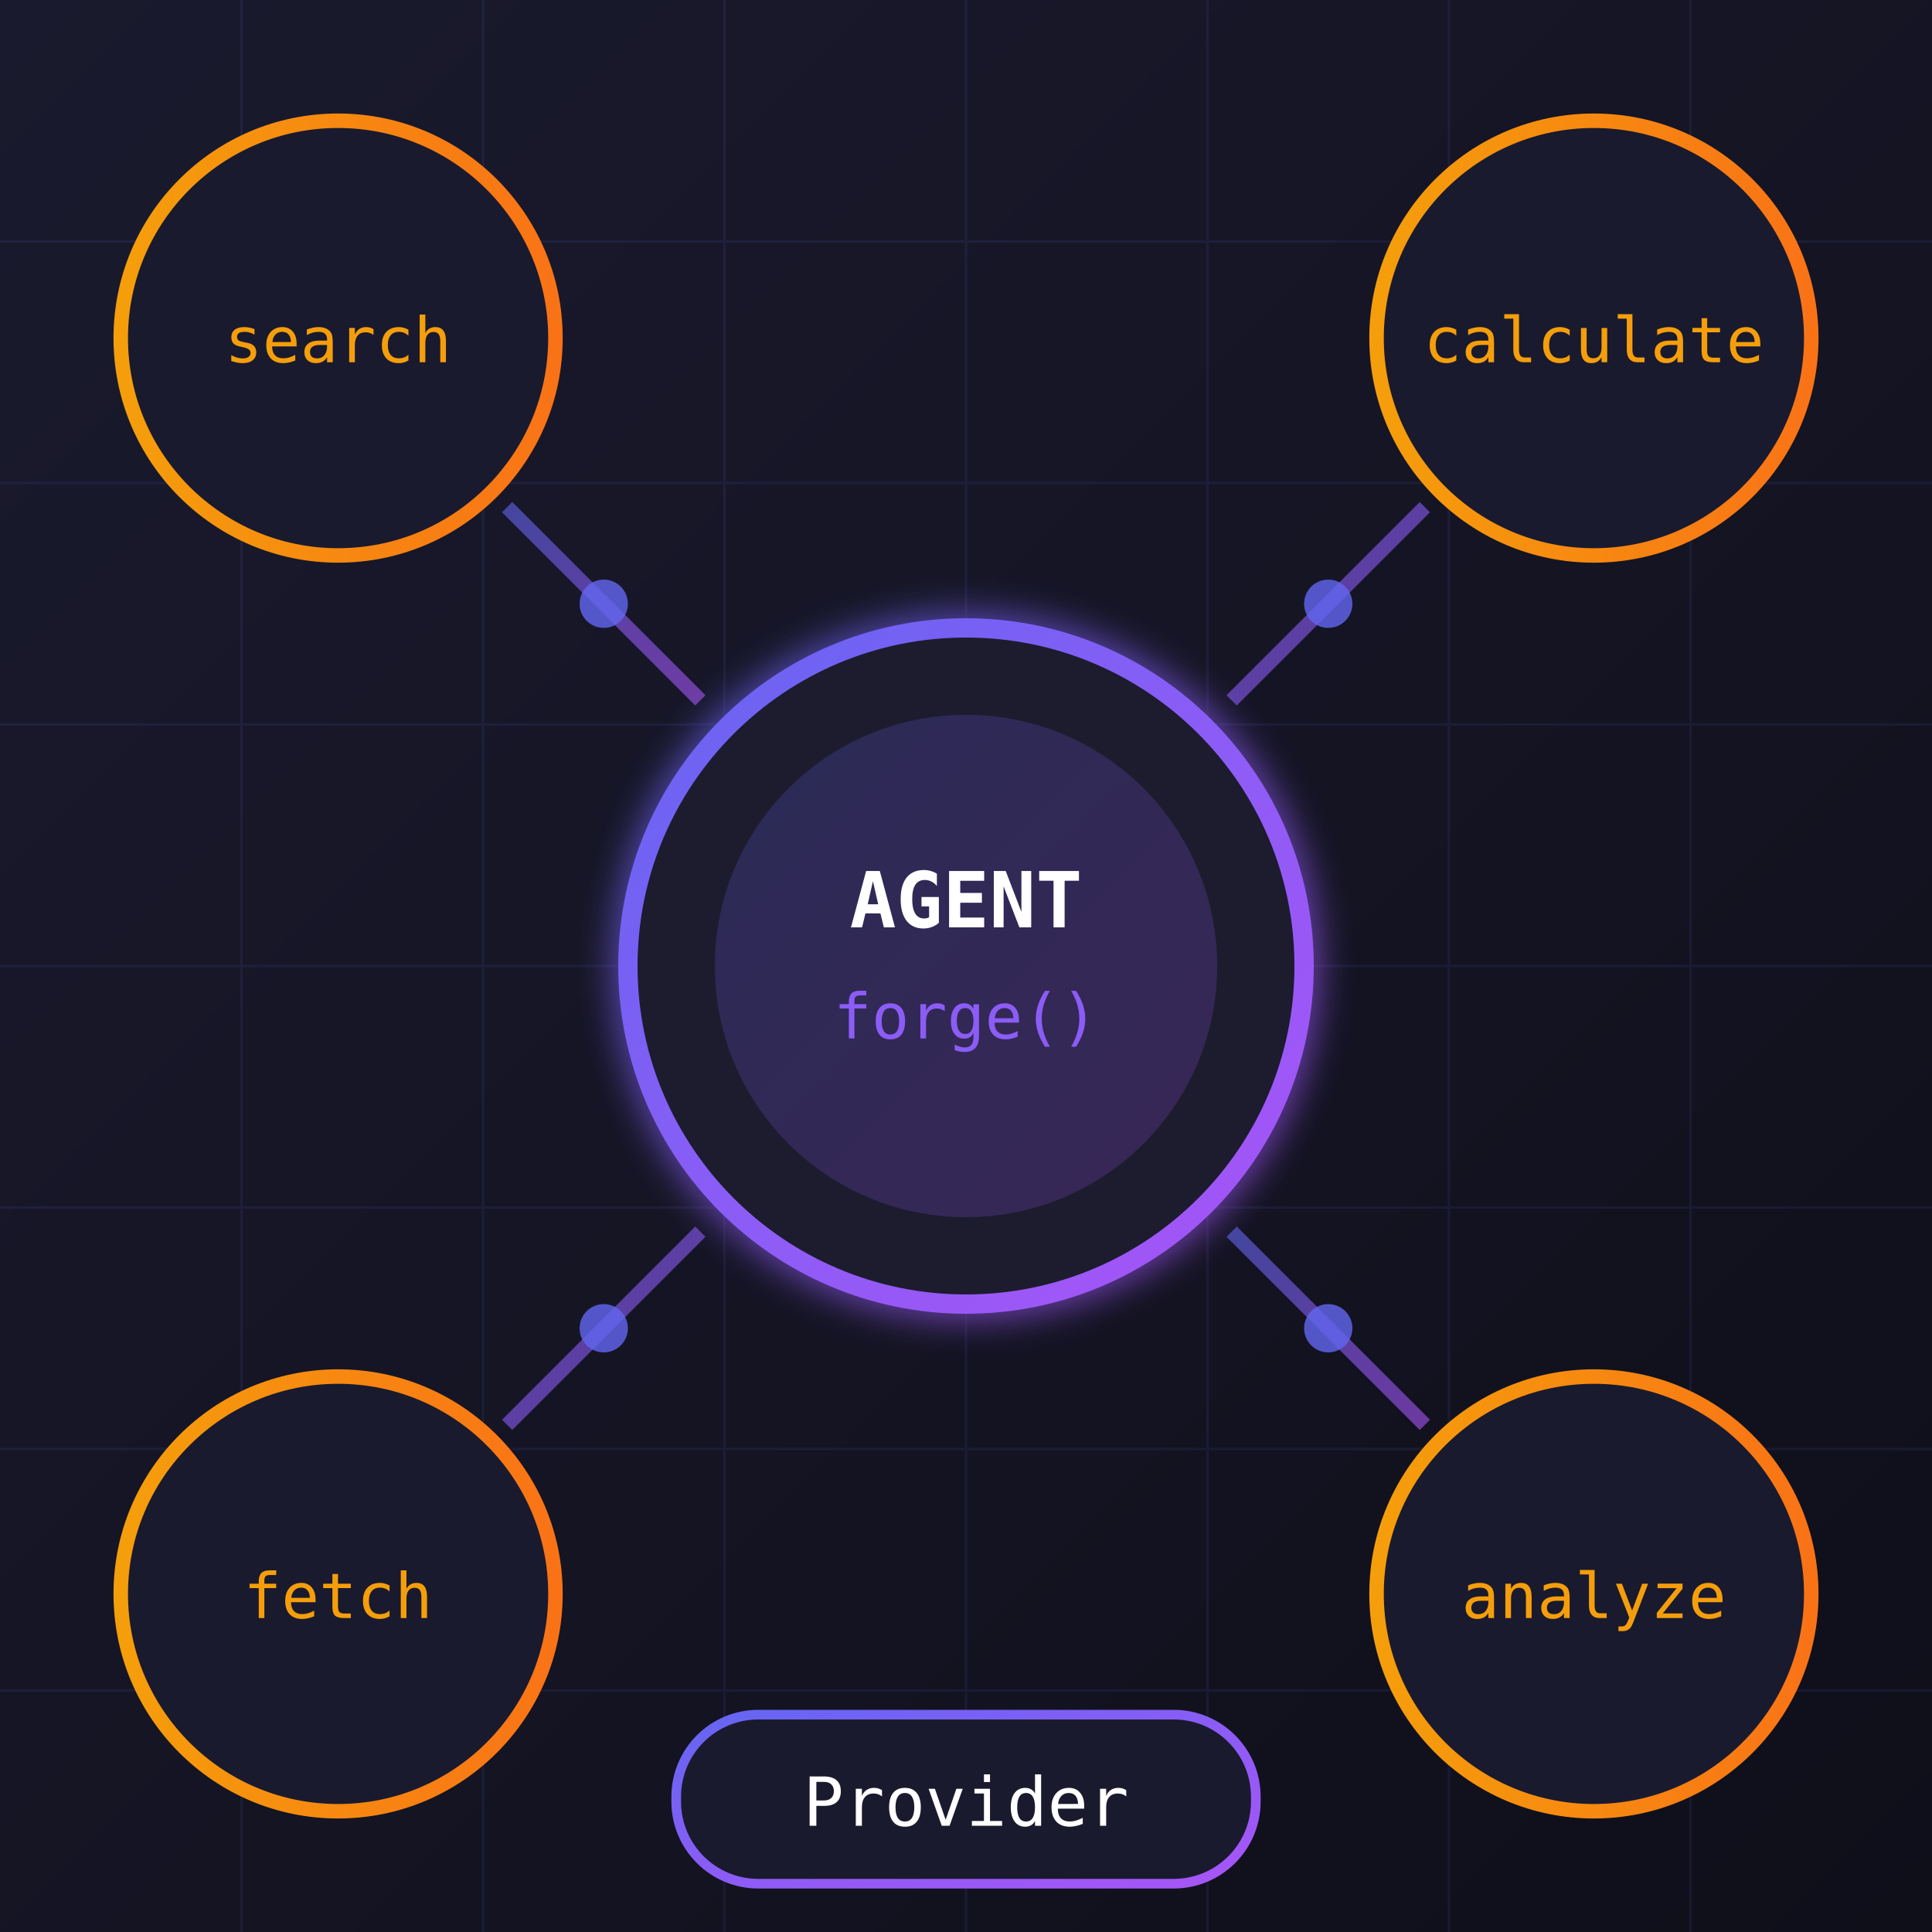
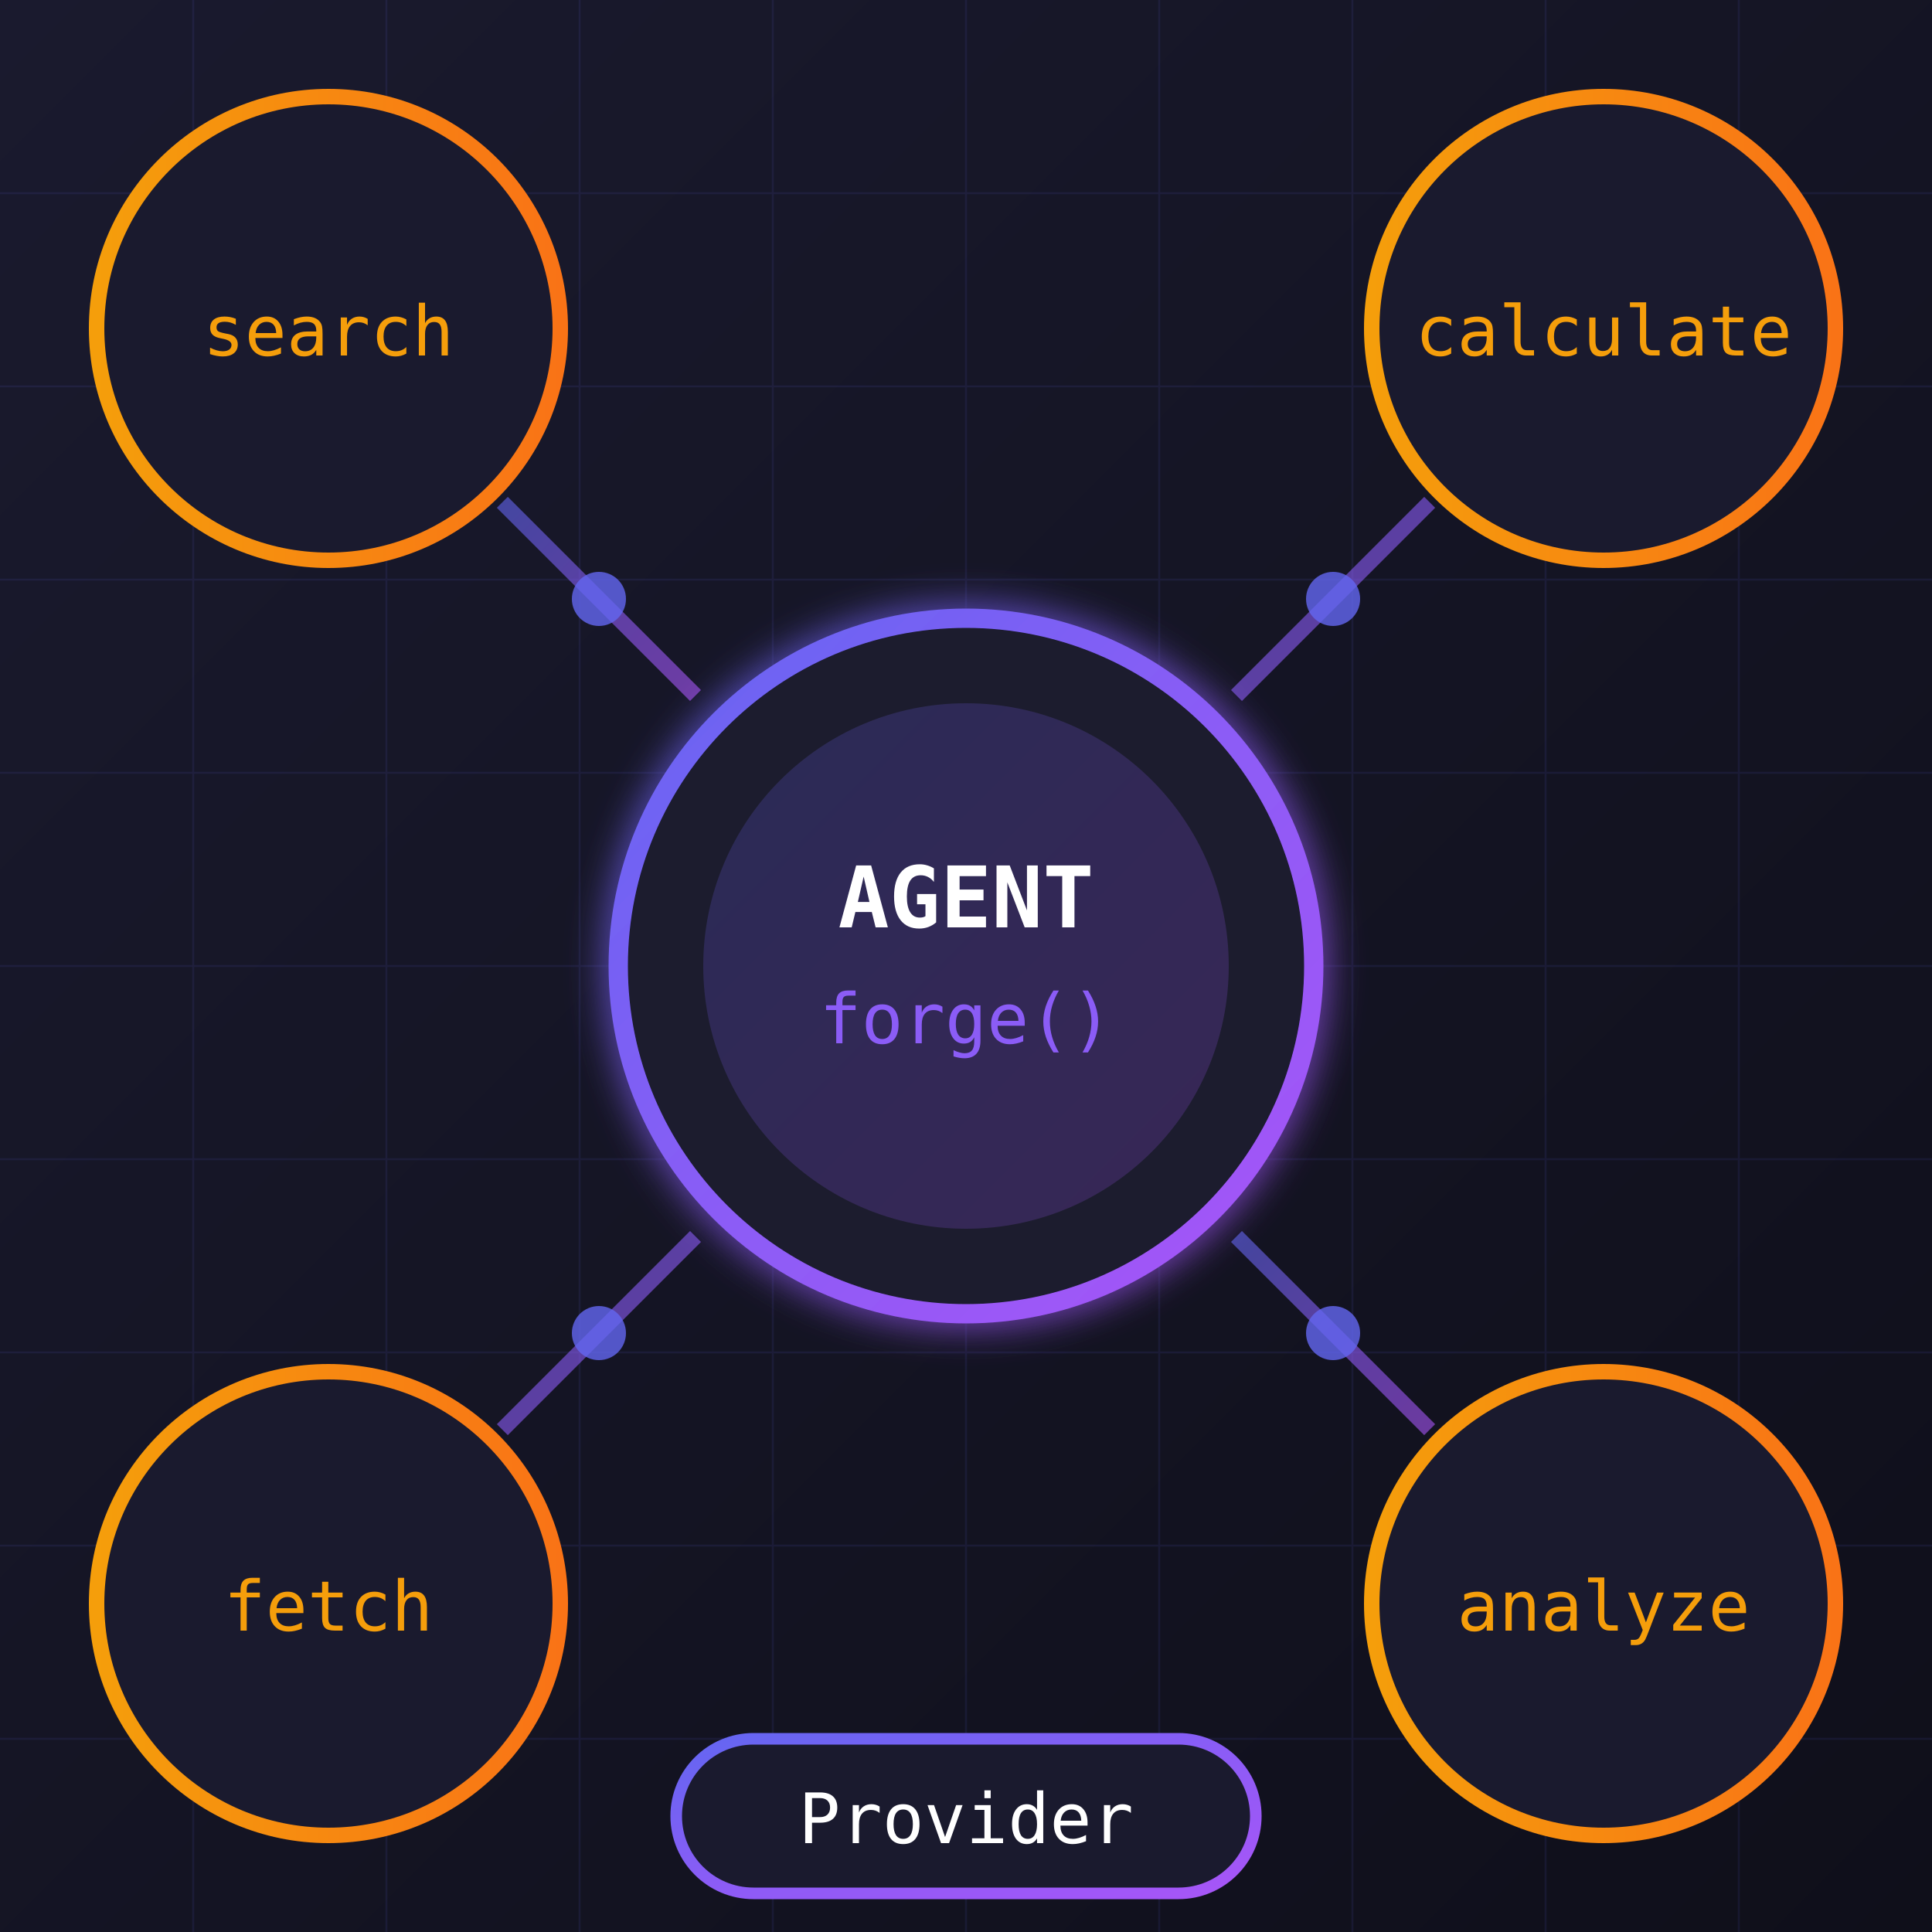
- <svg xmlns="http://www.w3.org/2000/svg" viewBox="0 0 400 400" fill="none">
+ <svg xmlns="http://www.w3.org/2000/svg" viewBox="0 0 500 500" fill="none">
  <defs>
    <linearGradient id="bgGrad" x1="0%" y1="0%" x2="100%" y2="100%">
      <stop offset="0%" style="stop-color:#1a1a2e" />
      <stop offset="100%" style="stop-color:#0f0f1a" />
    </linearGradient>
    <linearGradient id="purpleGrad" x1="0%" y1="0%" x2="100%" y2="100%">
      <stop offset="0%" style="stop-color:#6366f1" />
      <stop offset="50%" style="stop-color:#8b5cf6" />
      <stop offset="100%" style="stop-color:#a855f7" />
    </linearGradient>
    <linearGradient id="orangeGrad" x1="0%" y1="0%" x2="100%" y2="0%">
      <stop offset="0%" style="stop-color:#f59e0b" />
      <stop offset="100%" style="stop-color:#f97316" />
    </linearGradient>
    <filter id="glow">
-       <feGaussianBlur stdDeviation="4" result="coloredBlur" />
+       <feGaussianBlur stdDeviation="5" result="coloredBlur" />
      <feMerge>
        <feMergeNode in="coloredBlur" />
        <feMergeNode in="SourceGraphic" />
      </feMerge>
    </filter>
  </defs>
-   <rect width="400" height="400" fill="url(#bgGrad)" />
+   <rect width="500" height="500" fill="url(#bgGrad)" />
  <g opacity="0.1" stroke="#6366f1" stroke-width="0.5">
-     <line x1="0" y1="50" x2="400" y2="50" />
-     <line x1="0" y1="100" x2="400" y2="100" />
-     <line x1="0" y1="150" x2="400" y2="150" />
-     <line x1="0" y1="200" x2="400" y2="200" />
-     <line x1="0" y1="250" x2="400" y2="250" />
-     <line x1="0" y1="300" x2="400" y2="300" />
-     <line x1="0" y1="350" x2="400" y2="350" />
-     <line x1="50" y1="0" x2="50" y2="400" />
-     <line x1="100" y1="0" x2="100" y2="400" />
-     <line x1="150" y1="0" x2="150" y2="400" />
-     <line x1="200" y1="0" x2="200" y2="400" />
-     <line x1="250" y1="0" x2="250" y2="400" />
-     <line x1="300" y1="0" x2="300" y2="400" />
-     <line x1="350" y1="0" x2="350" y2="400" />
+     <line x1="0" y1="50" x2="500" y2="50" />
+     <line x1="0" y1="100" x2="500" y2="100" />
+     <line x1="0" y1="150" x2="500" y2="150" />
+     <line x1="0" y1="200" x2="500" y2="200" />
+     <line x1="0" y1="250" x2="500" y2="250" />
+     <line x1="0" y1="300" x2="500" y2="300" />
+     <line x1="0" y1="350" x2="500" y2="350" />
+     <line x1="0" y1="400" x2="500" y2="400" />
+     <line x1="0" y1="450" x2="500" y2="450" />
+     <line x1="50" y1="0" x2="50" y2="500" />
+     <line x1="100" y1="0" x2="100" y2="500" />
+     <line x1="150" y1="0" x2="150" y2="500" />
+     <line x1="200" y1="0" x2="200" y2="500" />
+     <line x1="250" y1="0" x2="250" y2="500" />
+     <line x1="300" y1="0" x2="300" y2="500" />
+     <line x1="350" y1="0" x2="350" y2="500" />
+     <line x1="400" y1="0" x2="400" y2="500" />
+     <line x1="450" y1="0" x2="450" y2="500" />
  </g>
-   <circle cx="200" cy="200" r="70" fill="#1a1a2e" stroke="url(#purpleGrad)" stroke-width="4" filter="url(#glow)" />
-   <circle cx="200" cy="200" r="52" fill="url(#purpleGrad)" opacity="0.2" />
-   <text x="200" y="192" text-anchor="middle" fill="white" font-family="monospace" font-size="16" font-weight="bold">AGENT</text>
-   <text x="200" y="215" text-anchor="middle" fill="#8b5cf6" font-family="monospace" font-size="13">forge()</text>
-   <circle cx="70" cy="70" r="45" fill="#1a1a2e" stroke="url(#orangeGrad)" stroke-width="3" />
-   <text x="70" y="75" text-anchor="middle" fill="#f59e0b" font-family="monospace" font-size="13">search</text>
-   <circle cx="330" cy="70" r="45" fill="#1a1a2e" stroke="url(#orangeGrad)" stroke-width="3" />
-   <text x="330" y="75" text-anchor="middle" fill="#f59e0b" font-family="monospace" font-size="13">calculate</text>
-   <circle cx="70" cy="330" r="45" fill="#1a1a2e" stroke="url(#orangeGrad)" stroke-width="3" />
-   <text x="70" y="335" text-anchor="middle" fill="#f59e0b" font-family="monospace" font-size="13">fetch</text>
-   <circle cx="330" cy="330" r="45" fill="#1a1a2e" stroke="url(#orangeGrad)" stroke-width="3" />
-   <text x="330" y="335" text-anchor="middle" fill="#f59e0b" font-family="monospace" font-size="13">analyze</text>
-   <g stroke="url(#purpleGrad)" stroke-width="3" opacity="0.6">
-     <line x1="145" y1="145" x2="105" y2="105" />
-     <line x1="255" y1="145" x2="295" y2="105" />
-     <line x1="145" y1="255" x2="105" y2="295" />
-     <line x1="255" y1="255" x2="295" y2="295" />
+   <circle cx="250" cy="250" r="90" fill="#1a1a2e" stroke="url(#purpleGrad)" stroke-width="5" filter="url(#glow)" />
+   <circle cx="250" cy="250" r="68" fill="url(#purpleGrad)" opacity="0.2" />
+   <text x="250" y="240" text-anchor="middle" fill="white" font-family="monospace" font-size="22" font-weight="bold">AGENT</text>
+   <text x="250" y="270" text-anchor="middle" fill="#8b5cf6" font-family="monospace" font-size="18">forge()</text>
+   <circle cx="85" cy="85" r="60" fill="#1a1a2e" stroke="url(#orangeGrad)" stroke-width="4" />
+   <text x="85" y="92" text-anchor="middle" fill="#f59e0b" font-family="monospace" font-size="18">search</text>
+   <circle cx="415" cy="85" r="60" fill="#1a1a2e" stroke="url(#orangeGrad)" stroke-width="4" />
+   <text x="415" y="92" text-anchor="middle" fill="#f59e0b" font-family="monospace" font-size="18">calculate</text>
+   <circle cx="85" cy="415" r="60" fill="#1a1a2e" stroke="url(#orangeGrad)" stroke-width="4" />
+   <text x="85" y="422" text-anchor="middle" fill="#f59e0b" font-family="monospace" font-size="18">fetch</text>
+   <circle cx="415" cy="415" r="60" fill="#1a1a2e" stroke="url(#orangeGrad)" stroke-width="4" />
+   <text x="415" y="422" text-anchor="middle" fill="#f59e0b" font-family="monospace" font-size="18">analyze</text>
+   <g stroke="url(#purpleGrad)" stroke-width="4" opacity="0.6">
+     <line x1="180" y1="180" x2="130" y2="130" />
+     <line x1="320" y1="180" x2="370" y2="130" />
+     <line x1="180" y1="320" x2="130" y2="370" />
+     <line x1="320" y1="320" x2="370" y2="370" />
  </g>
-   <circle cx="125" cy="125" r="5" fill="#6366f1" opacity="0.8">
+   <circle cx="155" cy="155" r="7" fill="#6366f1" opacity="0.8">
    <animate attributeName="opacity" values="0.8;0.2;0.8" dur="2s" repeatCount="indefinite" />
  </circle>
-   <circle cx="275" cy="125" r="5" fill="#6366f1" opacity="0.8">
+   <circle cx="345" cy="155" r="7" fill="#6366f1" opacity="0.8">
    <animate attributeName="opacity" values="0.2;0.8;0.2" dur="2s" repeatCount="indefinite" />
  </circle>
-   <circle cx="125" cy="275" r="5" fill="#6366f1" opacity="0.8">
+   <circle cx="155" cy="345" r="7" fill="#6366f1" opacity="0.8">
    <animate attributeName="opacity" values="0.5;1;0.5" dur="2s" repeatCount="indefinite" />
  </circle>
-   <circle cx="275" cy="275" r="5" fill="#6366f1" opacity="0.8">
+   <circle cx="345" cy="345" r="7" fill="#6366f1" opacity="0.8">
    <animate attributeName="opacity" values="1;0.5;1" dur="2s" repeatCount="indefinite" />
  </circle>
-   <rect x="140" y="355" width="120" height="35" rx="17" fill="#1a1a2e" stroke="url(#purpleGrad)" stroke-width="2" />
-   <text x="200" y="378" text-anchor="middle" fill="white" font-family="monospace" font-size="14">Provider</text>
-   <line x1="200" y1="270" x2="200" y2="355" stroke="url(#purpleGrad)" stroke-width="2" stroke-dasharray="6,6" opacity="0.4" />
+   <rect x="175" y="450" width="150" height="40" rx="20" fill="#1a1a2e" stroke="url(#purpleGrad)" stroke-width="3" />
+   <text x="250" y="477" text-anchor="middle" fill="white" font-family="monospace" font-size="18">Provider</text>
+   <line x1="250" y1="340" x2="250" y2="450" stroke="url(#purpleGrad)" stroke-width="3" stroke-dasharray="8,8" opacity="0.4" />
</svg>
